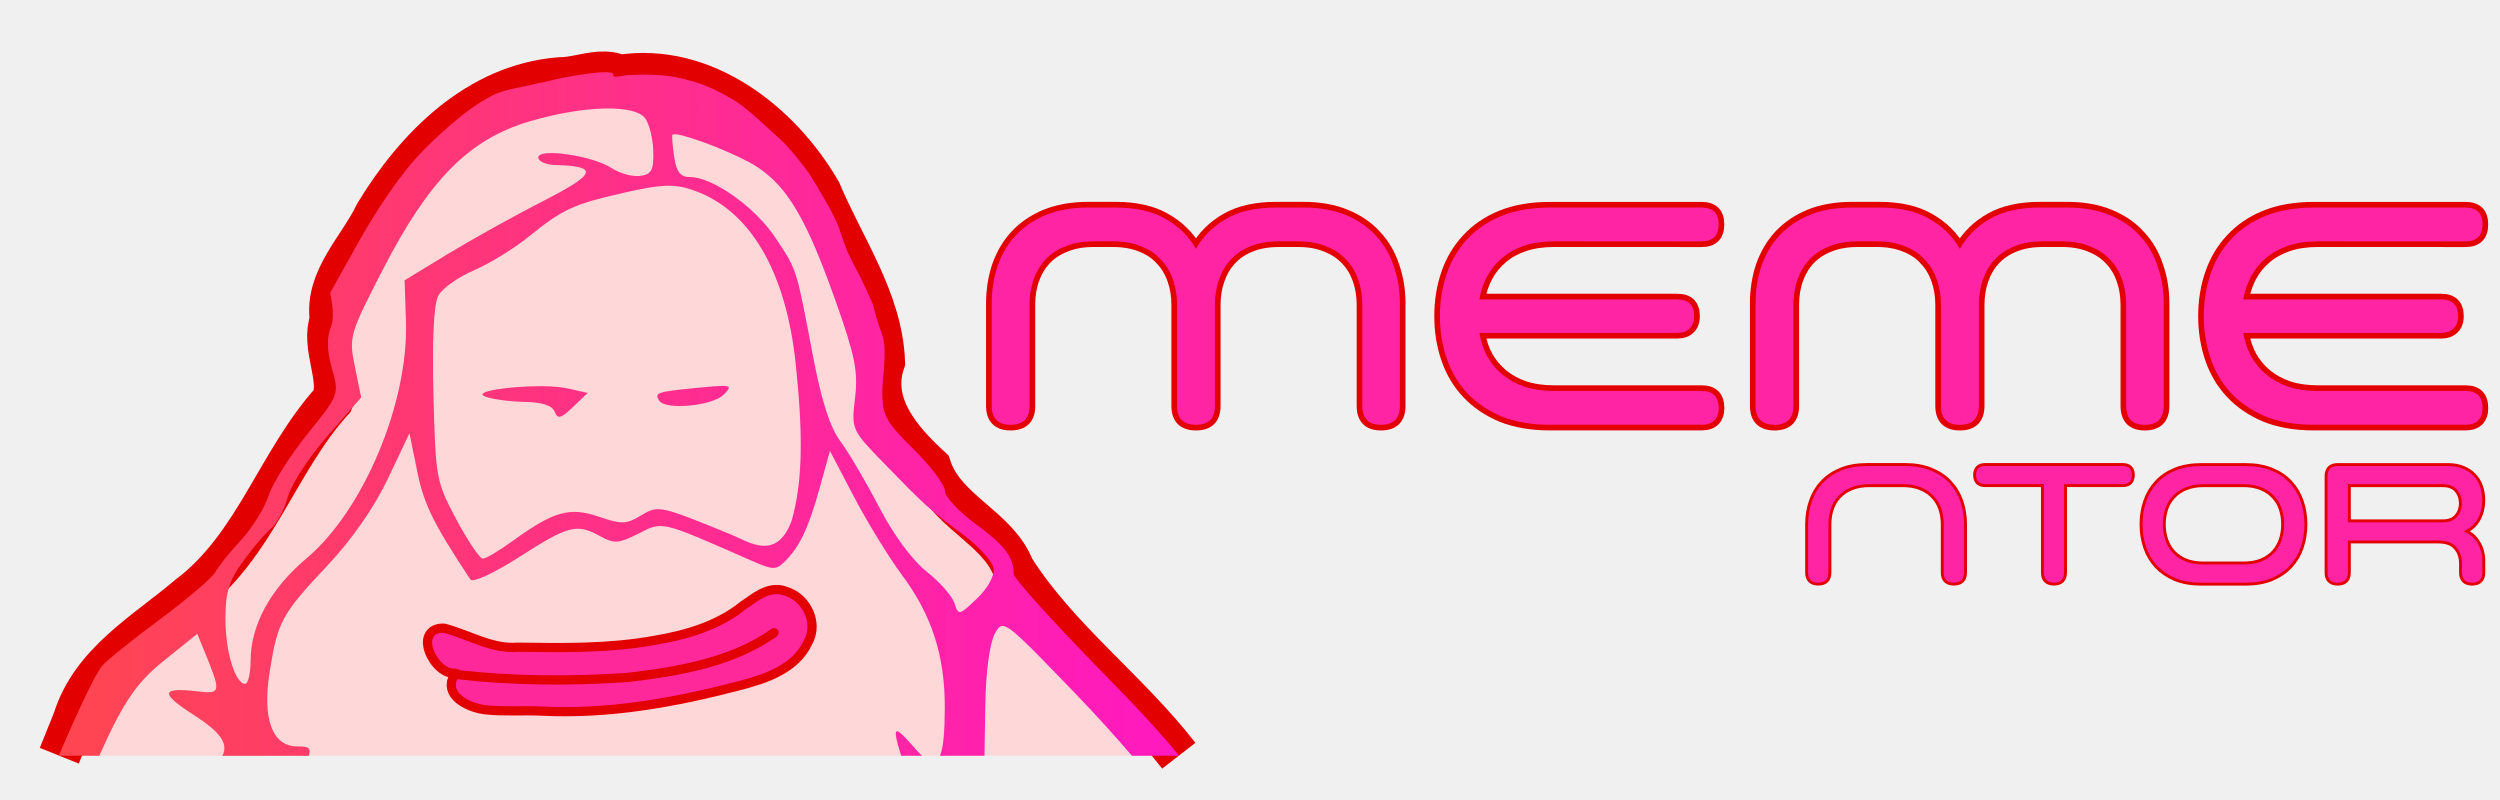
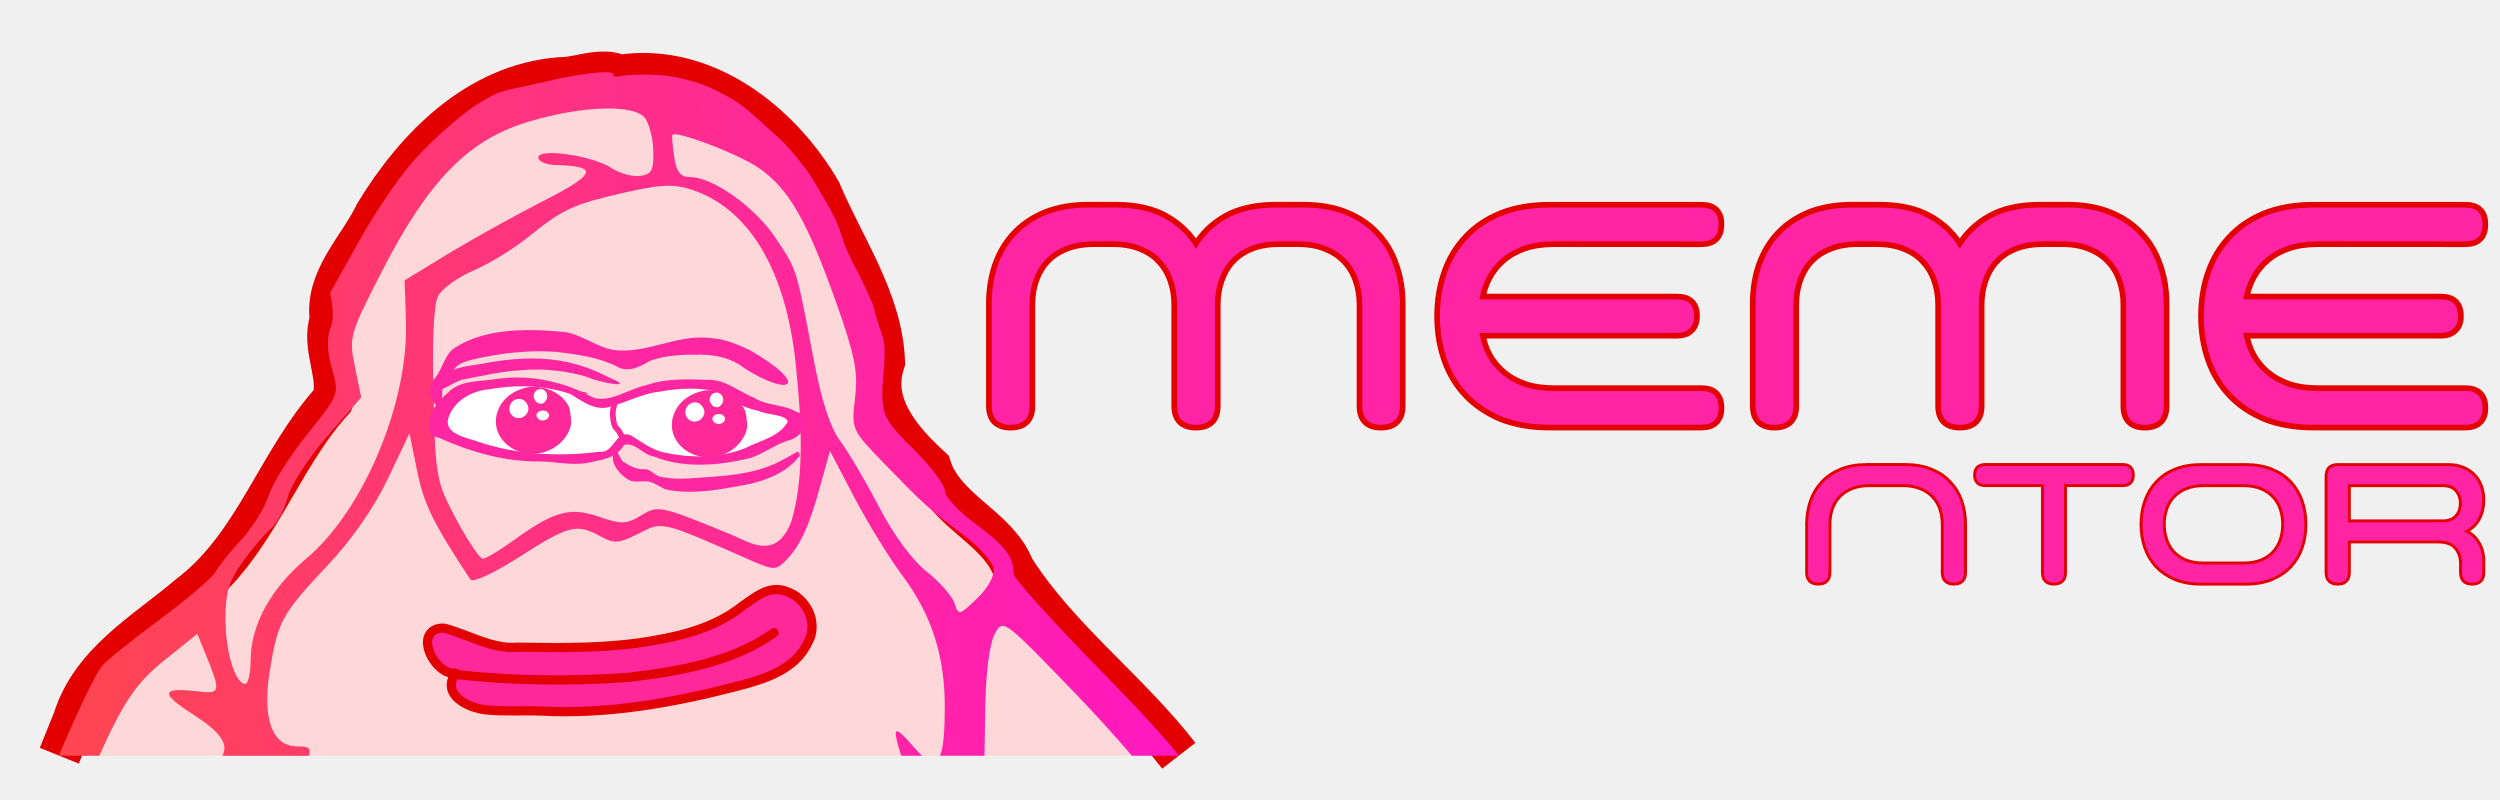
<svg xmlns="http://www.w3.org/2000/svg" xmlns:xlink="http://www.w3.org/1999/xlink" width="200" height="64" viewBox="0 0 52.917 16.933" xml:space="preserve" version="1.1" id="svg29337">
  <defs id="defs29329">
    <linearGradient id="a">
      <stop style="stop-color:#f60;stop-opacity:1" offset="0" id="stop29323" />
      <stop style="stop-color:#f0f;stop-opacity:1" offset="1" id="stop29325" />
    </linearGradient>
    <linearGradient xlink:href="#a" id="b" x1="9.911" y1="27.725" x2="19.257" y2="36.005" gradientUnits="userSpaceOnUse" gradientTransform="matrix(1.21423,0,0,1.21423,-9.704,-31.58477)" />
    <linearGradient xlink:href="#a" id="linearGradient6994-4" x1="-15.235" y1="8.133" x2="0.877" y2="8.133" gradientUnits="userSpaceOnUse" gradientTransform="matrix(3.329052,0,0,3.329052,35.08707,0.4268387)" />
  </defs>
  <path id="path23406-8" style="fill:#ffd5d5;fill-opacity:0.904;stroke:#e20000;stroke-width:0.89;stroke-dasharray:none;stroke-opacity:1" d="M 24.951,15.996 C 23.868,14.601 22.394,13.52 21.451,12.031 21.109,11.15 20.001,10.822 19.693,9.891 19.077,9.324 18.401,8.564 18.712,7.66 18.662,6.352 17.854,5.231 17.362,4.055 16.512,2.59 14.898,1.323 13.116,1.605 13.018,1.558 12.916,1.538 12.81,1.535 12.494,1.524 12.154,1.661 11.845,1.656 10.111,1.796 8.81,3.11 7.953,4.52 7.601,5.256 6.879,5.905 7.003,6.767 6.799,7.337 7.23,7.991 7.038,8.478 5.874,9.763 5.407,11.556 3.986,12.621 3.075,13.396 1.942,14.018 1.562,15.235 1.461,15.487 1.357,15.743 1.255,15.996" />
  <g aria-label="MEME" id="text7515" style="font-weight:bold;font-size:7.455px;font-family:arial;-inkscape-font-specification:'arial Bold';text-align:center;direction:rtl;text-anchor:middle;fill:#ff24a4;stroke:#e20000;stroke-width:0.271;stroke-linecap:round;stroke-linejoin:round;stroke-dasharray:none;paint-order:stroke markers fill;stop-color:#000000" transform="matrix(0.8813071,0,0,0.8813071,7.075564,0.7504991)">
    <path d="m 16.7,8.896 q 0,0.455 -0.455,0.455 -0.455,0 -0.455,-0.455 V 6.436 q 0,-0.485 0.142,-0.902 0.149,-0.425 0.432,-0.731 0.291,-0.313 0.723,-0.492 0.44,-0.179 1.021,-0.179 h 0.656 q 0.723,0 1.193,0.268 0.477,0.268 0.738,0.723 0.261,-0.455 0.731,-0.723 0.47,-0.268 1.193,-0.268 h 0.656 q 0.581,0 1.014,0.179 0.44,0.179 0.723,0.492 0.291,0.306 0.432,0.731 0.149,0.417 0.149,0.902 v 2.46 q 0,0.455 -0.455,0.455 -0.447,0 -0.447,-0.455 V 6.465 q 0,-0.321 -0.097,-0.596 Q 24.498,5.586 24.304,5.384 24.11,5.176 23.819,5.064 23.536,4.945 23.148,4.945 H 22.686 q -0.388,0 -0.678,0.119 -0.283,0.112 -0.477,0.321 -0.186,0.201 -0.283,0.485 -0.097,0.276 -0.097,0.596 v 2.43 q 0,0.455 -0.455,0.455 -0.455,0 -0.455,-0.455 V 6.465 q 0,-0.321 -0.097,-0.596 Q 20.047,5.586 19.853,5.384 19.667,5.176 19.376,5.064 19.085,4.945 18.705,4.945 h -0.47 q -0.38,0 -0.671,0.119 -0.291,0.112 -0.485,0.321 -0.186,0.201 -0.283,0.477 -0.097,0.276 -0.097,0.596 v 2.438 z" style="font-weight:normal;font-family:SpaceColonyW03-Medium;-inkscape-font-specification:'SpaceColonyW03-Medium, Normal';stroke-width:0.271;stroke-dasharray:none" id="path39716" />
    <path d="m 29.291,4.945 q -0.395,0 -0.708,0.104 -0.306,0.104 -0.529,0.291 -0.224,0.186 -0.365,0.447 -0.134,0.253 -0.186,0.552 h 4.749 q 0.41,0 0.41,0.403 0,0.194 -0.112,0.298 -0.104,0.104 -0.298,0.104 h -4.749 q 0.052,0.306 0.186,0.559 0.142,0.253 0.365,0.44 0.224,0.186 0.529,0.291 0.313,0.104 0.708,0.104 h 3.549 q 0.41,0 0.41,0.41 0,0.194 -0.104,0.298 -0.104,0.104 -0.306,0.104 h -3.645 q -0.663,0 -1.163,-0.201 Q 27.539,8.94 27.211,8.59 26.883,8.24 26.719,7.763 26.555,7.285 26.555,6.741 q 0,-0.544 0.164,-1.021 0.164,-0.477 0.492,-0.827 0.328,-0.358 0.82,-0.559 0.499,-0.201 1.163,-0.201 h 3.645 q 0.41,0 0.41,0.403 0,0.41 -0.41,0.41 z" style="font-weight:normal;font-family:SpaceColonyW03-Medium;-inkscape-font-specification:'SpaceColonyW03-Medium, Normal';stroke-width:0.271;stroke-dasharray:none" id="path39718" />
    <path d="m 35.046,8.896 q 0,0.455 -0.455,0.455 -0.455,0 -0.455,-0.455 V 6.436 q 0,-0.485 0.142,-0.902 0.149,-0.425 0.432,-0.731 0.291,-0.313 0.723,-0.492 0.44,-0.179 1.021,-0.179 h 0.656 q 0.723,0 1.193,0.268 0.477,0.268 0.738,0.723 0.261,-0.455 0.731,-0.723 0.47,-0.268 1.193,-0.268 h 0.656 q 0.581,0 1.014,0.179 0.44,0.179 0.723,0.492 0.291,0.306 0.432,0.731 0.149,0.417 0.149,0.902 v 2.46 q 0,0.455 -0.455,0.455 -0.447,0 -0.447,-0.455 V 6.465 q 0,-0.321 -0.097,-0.596 Q 42.844,5.586 42.65,5.384 42.457,5.176 42.166,5.064 41.883,4.945 41.495,4.945 h -0.462 q -0.388,0 -0.678,0.119 -0.283,0.112 -0.477,0.321 -0.186,0.201 -0.283,0.485 -0.097,0.276 -0.097,0.596 v 2.43 q 0,0.455 -0.455,0.455 -0.455,0 -0.455,-0.455 V 6.465 q 0,-0.321 -0.097,-0.596 Q 38.394,5.586 38.2,5.384 38.013,5.176 37.723,5.064 37.432,4.945 37.052,4.945 h -0.47 q -0.38,0 -0.671,0.119 -0.291,0.112 -0.485,0.321 -0.186,0.201 -0.283,0.477 -0.097,0.276 -0.097,0.596 v 2.438 z" style="font-weight:normal;font-family:SpaceColonyW03-Medium;-inkscape-font-specification:'SpaceColonyW03-Medium, Normal';stroke-width:0.271;stroke-dasharray:none" id="path39720" />
    <path d="m 47.638,4.945 q -0.395,0 -0.708,0.104 -0.306,0.104 -0.529,0.291 -0.224,0.186 -0.365,0.447 -0.134,0.253 -0.186,0.552 h 4.749 q 0.41,0 0.41,0.403 0,0.194 -0.112,0.298 -0.104,0.104 -0.298,0.104 h -4.749 q 0.052,0.306 0.186,0.559 0.142,0.253 0.365,0.44 0.224,0.186 0.529,0.291 0.313,0.104 0.708,0.104 h 3.549 q 0.41,0 0.41,0.41 0,0.194 -0.104,0.298 -0.104,0.104 -0.306,0.104 h -3.645 q -0.663,0 -1.163,-0.201 Q 45.886,8.94 45.558,8.59 45.23,8.24 45.066,7.763 44.902,7.285 44.902,6.741 q 0,-0.544 0.164,-1.021 0.164,-0.477 0.492,-0.827 0.328,-0.358 0.82,-0.559 0.499,-0.201 1.163,-0.201 h 3.645 q 0.41,0 0.41,0.403 0,0.41 -0.41,0.41 z" style="font-weight:normal;font-family:SpaceColonyW03-Medium;-inkscape-font-specification:'SpaceColonyW03-Medium, Normal';stroke-width:0.271;stroke-dasharray:none" id="path39722" />
  </g>
  <g aria-label="MENTOR" id="text7515-0" style="font-weight:bold;font-size:3.852px;font-family:arial;-inkscape-font-specification:'arial Bold';text-align:center;direction:rtl;text-anchor:middle;fill:#ff24a4;stroke:#e20000;stroke-width:0.135;stroke-linecap:round;stroke-linejoin:round;stroke-dasharray:none;paint-order:markers stroke fill;stop-color:#000000" transform="matrix(0.915391,0,0,0.915391,5.312346,0.6142773)">
    <path d="m 39.142,11.453 q 0,-0.196 -0.058,-0.366 -0.058,-0.169 -0.177,-0.293 -0.119,-0.127 -0.297,-0.196 -0.177,-0.073 -0.412,-0.073 h -0.778 q -0.239,0 -0.416,0.073 -0.173,0.069 -0.293,0.196 -0.119,0.123 -0.177,0.293 -0.058,0.169 -0.058,0.366 v 1.113 q 0,0.235 -0.235,0.235 -0.235,0 -0.235,-0.235 v -1.113 q 0,-0.281 0.085,-0.528 0.085,-0.247 0.254,-0.428 0.173,-0.185 0.428,-0.289 0.254,-0.104 0.597,-0.104 h 0.878 q 0.339,0 0.593,0.104 0.258,0.104 0.428,0.289 0.173,0.181 0.258,0.428 0.085,0.247 0.085,0.528 v 1.113 q 0,0.235 -0.235,0.235 -0.235,0 -0.235,-0.235 z" style="font-weight:normal;font-family:SpaceColonyW03-Medium;-inkscape-font-specification:'SpaceColonyW03-Medium, Normal';stroke-width:0.135;stroke-dasharray:none" id="path39729" />
    <path d="m 41.924,10.524 v 2.042 q 0,0.235 -0.235,0.235 -0.231,0 -0.231,-0.235 v -2.042 h -1.356 q -0.212,0 -0.212,-0.212 0,-0.208 0.212,-0.208 h 3.178 q 0.212,0 0.212,0.208 0,0.212 -0.212,0.212 z" style="font-weight:normal;font-family:SpaceColonyW03-Medium;-inkscape-font-specification:'SpaceColonyW03-Medium, Normal';stroke-width:0.135;stroke-dasharray:none" id="path39731" />
    <path d="m 46.119,10.105 q 0.343,0 0.597,0.104 0.258,0.104 0.428,0.289 0.169,0.181 0.254,0.428 0.085,0.247 0.085,0.528 0,0.281 -0.085,0.528 -0.085,0.247 -0.254,0.428 -0.169,0.181 -0.428,0.289 -0.254,0.104 -0.597,0.104 h -1.017 q -0.343,0 -0.601,-0.104 -0.254,-0.108 -0.424,-0.289 -0.169,-0.181 -0.254,-0.428 -0.085,-0.247 -0.085,-0.528 0,-0.281 0.085,-0.528 0.085,-0.247 0.254,-0.428 0.169,-0.185 0.424,-0.289 0.258,-0.104 0.601,-0.104 z m 0.894,1.348 q 0,-0.196 -0.058,-0.366 -0.058,-0.169 -0.177,-0.293 -0.116,-0.127 -0.293,-0.196 -0.177,-0.073 -0.412,-0.073 H 45.152 q -0.239,0 -0.416,0.073 -0.173,0.069 -0.293,0.196 -0.119,0.123 -0.177,0.293 -0.058,0.169 -0.058,0.366 0,0.196 0.058,0.366 0.058,0.169 0.177,0.297 0.119,0.123 0.293,0.196 0.177,0.069 0.416,0.069 h 0.921 q 0.235,0 0.412,-0.069 0.177,-0.073 0.293,-0.196 0.119,-0.127 0.177,-0.297 0.058,-0.169 0.058,-0.366 z" style="font-weight:normal;font-family:SpaceColonyW03-Medium;-inkscape-font-specification:'SpaceColonyW03-Medium, Normal';stroke-width:0.135;stroke-dasharray:none" id="path39733" />
    <path d="m 51.126,12.362 q 0,-0.235 -0.135,-0.385 -0.131,-0.15 -0.416,-0.15 h -2.088 v 0.74 q 0,0.235 -0.235,0.235 -0.235,0 -0.235,-0.235 v -2.227 q 0,-0.235 0.235,-0.235 h 2.546 q 0.2,0 0.347,0.062 0.15,0.062 0.25,0.169 0.1,0.104 0.15,0.247 0.05,0.143 0.05,0.308 0,0.247 -0.108,0.439 -0.108,0.193 -0.327,0.285 0.216,0.085 0.324,0.27 0.112,0.185 0.112,0.416 v 0.266 q 0,0.235 -0.235,0.235 -0.235,0 -0.235,-0.235 z m -2.639,-1.837 v 0.882 h 2.188 q 0.227,0 0.335,-0.127 0.112,-0.127 0.112,-0.312 0,-0.189 -0.112,-0.316 -0.108,-0.127 -0.335,-0.127 z" style="font-weight:normal;font-family:SpaceColonyW03-Medium;-inkscape-font-specification:'SpaceColonyW03-Medium, Normal';stroke-width:0.135;stroke-dasharray:none" id="path39735" />
  </g>
  <path id="path3018-5" style="fill:url(#linearGradient6994-4);fill-opacity:1;stroke-width:0.132" d="m 12.834,1.528 c -0.298,-0.005 -0.953,0.117 -1.144,0.168 -0.112,0.03 -0.208,0.053 -0.296,0.063 -0.269,0.079 -0.682,0.117 -0.952,0.252 C 10.12,2.171 9.828,2.391 9.556,2.626 9.205,2.929 8.865,3.252 8.579,3.617 8.196,4.107 7.862,4.636 7.558,5.179 L 6.989,6.196 c 0.007,0.068 0.105,0.477 0.025,0.687 -0.102,0.267 -0.098,0.524 0.013,0.919 0.153,0.546 0.15,0.553 -0.519,1.383 -0.37,0.459 -0.74,1.047 -0.823,1.307 -0.083,0.26 -0.344,0.681 -0.581,0.936 -0.237,0.255 -0.483,0.561 -0.547,0.681 -0.064,0.12 -0.594,0.571 -1.176,1.003 -0.583,0.432 -1.13,0.872 -1.216,0.978 -0.155,0.19 -0.502,0.923 -0.921,1.906 h 0.858 c 0.533,-1.2 0.827,-1.578 1.375,-2.018 l 0.699,-0.562 0.149,0.364 c 0.36,0.88 0.356,0.912 -0.141,0.854 -0.778,-0.091 -0.802,0.037 -0.094,0.491 0.562,0.36 0.756,0.611 0.617,0.872 h 1.83 c 0.048,-0.169 -0.005,-0.198 -0.242,-0.198 -0.534,0 -0.748,-0.582 -0.585,-1.593 0.17,-1.057 0.252,-1.207 1.231,-2.247 0.509,-0.54 0.98,-1.219 1.268,-1.824 L 8.667,9.17 8.832,9.981 c 0.142,0.696 0.336,1.091 1.124,2.284 0.05,0.076 0.492,-0.128 1.05,-0.485 1.036,-0.663 1.203,-0.705 1.707,-0.426 0.286,0.158 0.388,0.151 0.803,-0.06 0.518,-0.264 0.448,-0.281 2.404,0.579 0.444,0.195 0.507,0.196 0.696,0.008 0.315,-0.315 0.5,-0.707 0.736,-1.56 l 0.215,-0.777 0.511,0.975 c 0.281,0.536 0.733,1.273 1.004,1.638 0.64,0.858 0.918,1.715 0.916,2.818 -0.001,0.521 -0.03,0.853 -0.101,1.021 h 0.941 l 0.019,-1.113 c 0.011,-0.664 0.094,-1.272 0.197,-1.463 0.055,-0.102 0.094,-0.172 0.166,-0.172 0.159,-0.001 0.481,0.332 1.509,1.397 0.448,0.464 0.886,0.948 1.229,1.351 h 0.999 c -0.348,-0.436 -0.849,-0.978 -1.645,-1.79 -1.02,-1.041 -1.856,-1.967 -1.856,-2.059 0,-0.36 -0.185,-0.602 -0.808,-1.059 -0.357,-0.262 -0.648,-0.577 -0.648,-0.701 0,-0.124 -0.298,-0.519 -0.662,-0.878 -0.584,-0.575 -0.662,-0.717 -0.662,-1.203 0,-0.303 0.11,-0.895 0.001,-1.205 C 18.579,6.825 18.498,6.553 18.481,6.452 L 18.293,6.035 C 18.186,5.796 18.048,5.573 17.943,5.334 17.846,5.112 17.79,4.873 17.688,4.654 17.577,4.415 17.439,4.19 17.305,3.964 17.219,3.818 17.133,3.672 17.029,3.539 16.86,3.324 16.692,3.106 16.488,2.923 16.243,2.703 15.795,2.268 15.51,2.103 15.229,1.94 14.933,1.791 14.618,1.71 14.201,1.58 13.762,1.565 13.324,1.589 c -0.11,-0.005 -0.366,0.081 -0.342,-0.006 v -5.168e-4 c 0.01,-0.037 -0.05,-0.053 -0.149,-0.054 z m 0.007,0.768 h 5.17e-4 c 0.398,-0.004 0.693,0.061 0.805,0.196 0.092,0.111 0.173,0.424 0.181,0.696 0.012,0.413 -0.032,0.5 -0.275,0.535 C 13.393,3.746 13.121,3.672 12.948,3.559 12.54,3.292 11.393,3.125 11.393,3.333 c 0,0.083 0.164,0.155 0.364,0.16 0.924,0.024 0.87,0.185 -0.256,0.76 -0.605,0.309 -1.514,0.814 -2.019,1.121 l -0.918,0.559 0.029,0.861 c 0.059,1.723 -0.896,4.005 -2.1,5.02 -0.766,0.645 -1.183,1.406 -1.188,2.164 -0.001,0.273 -0.053,0.497 -0.114,0.497 -0.212,0 -0.419,-0.678 -0.419,-1.377 0,-0.561 0.075,-0.806 0.375,-1.219 C 5.353,11.595 5.621,11.281 5.742,11.181 5.863,11.082 6.02,10.784 6.092,10.519 6.164,10.254 6.543,9.672 6.934,9.225 L 7.645,8.412 7.512,7.764 C 7.383,7.131 7.397,7.082 8.091,5.73 9.078,3.806 9.926,2.947 11.209,2.569 c 0.563,-0.166 1.112,-0.258 1.551,-0.271 0.027,-8.471e-4 0.054,-0.001 0.081,-0.002 z m 1.445,0.546 h 5.16e-4 c 0.009,2.221e-4 0.019,8.962e-4 0.029,0.002 0.304,0.034 1.329,0.436 1.717,0.693 0.644,0.426 1.044,1.111 1.658,2.843 0.408,1.15 0.475,1.485 0.408,2.044 -0.079,0.665 -0.075,0.673 0.613,1.383 0.866,0.893 0.955,0.973 1.685,1.518 0.328,0.245 0.613,0.563 0.635,0.707 0.023,0.154 -0.123,0.417 -0.351,0.636 -0.376,0.36 -0.393,0.364 -0.476,0.102 -0.047,-0.15 -0.313,-0.452 -0.591,-0.672 -0.305,-0.241 -0.703,-0.781 -1.004,-1.363 C 18.334,10.206 17.966,9.579 17.789,9.342 17.569,9.045 17.389,8.488 17.212,7.554 16.85,5.65 16.876,5.729 16.415,5.034 15.987,4.387 15.088,3.748 14.607,3.748 c -0.204,0 -0.288,-0.106 -0.337,-0.43 -0.036,-0.237 -0.052,-0.445 -0.037,-0.464 0.007,-0.009 0.025,-0.013 0.052,-0.012 z M 14.154,3.931 c 0.175,1.402e-4 0.321,0.028 0.485,0.083 1.219,0.402 1.995,1.701 2.204,3.69 0.154,1.462 0.154,2.489 -0.089,3.324 -0.323,0.867 -0.92,0.432 -1.285,0.284 -1.51,-0.617 -1.536,-0.623 -1.905,-0.399 -0.305,0.185 -0.41,0.188 -0.884,0.025 -0.619,-0.213 -0.955,-0.12 -1.822,0.508 -0.288,0.208 -0.575,0.379 -0.639,0.379 -0.063,0 -0.314,-0.372 -0.558,-0.827 C 9.232,10.193 9.219,10.12 9.175,8.353 9.145,7.18 9.181,6.438 9.277,6.259 9.358,6.107 9.694,5.867 10.022,5.726 10.351,5.585 10.868,5.27 11.172,5.024 11.917,4.422 12.126,4.325 13.226,4.075 13.607,3.988 13.866,3.942 14.077,3.933 c 0.026,-0.001 0.052,-0.002 0.077,-0.002 z m 1.131,4.237 c -0.029,2.154e-4 -0.063,0.002 -0.101,0.004 -0.103,0.006 -0.244,0.019 -0.427,0.037 -0.859,0.085 -0.908,0.101 -0.803,0.272 0.126,0.204 1.124,0.113 1.361,-0.125 0.138,-0.138 0.172,-0.19 -0.029,-0.188 z m -3.83,0.006 C 10.8,8.172 9.992,8.286 10.269,8.394 c 0.144,0.056 0.518,0.107 0.829,0.112 0.375,0.006 0.593,0.077 0.643,0.208 0.063,0.164 0.131,0.147 0.387,-0.099 l 0.311,-0.298 -0.424,-0.096 c -0.139,-0.031 -0.341,-0.046 -0.56,-0.047 z m 7.544,7.306 c -0.074,-0.021 -0.034,0.167 0.076,0.516 h 0.442 c -0.055,-0.05 -0.116,-0.114 -0.184,-0.193 -0.169,-0.196 -0.278,-0.308 -0.334,-0.323 z" />
  <path style="fill:#ff289b;fill-opacity:1;stroke:#e20000;stroke-width:0.39;stroke-linecap:round;stroke-linejoin:round;stroke-dasharray:none;stroke-opacity:1;paint-order:markers stroke fill;stop-color:#000000" d="m 9.387,13.393 c 0.521,0.14 1.01,0.449 1.569,0.403 0.973,0.015 1.954,0.029 2.915,-0.146 0.68,-0.114 1.369,-0.315 1.915,-0.755 0.241,-0.16 0.509,-0.408 0.82,-0.287 0.375,0.114 0.612,0.577 0.414,0.935 -0.243,0.544 -0.868,0.738 -1.399,0.877 -1.352,0.353 -2.746,0.607 -4.149,0.534 -0.399,-0.018 -0.803,0.015 -1.199,-0.028 -0.26,-0.031 -0.737,-0.228 -0.6,-0.535 0.053,-0.119 0.137,-0.252 -0.085,-0.239 -0.326,-0.017 -0.695,-0.771 -0.201,-0.759 z" id="path14397-9" />
  <path style="fill:none;fill-opacity:1;stroke:#e20000;stroke-width:0.195;stroke-linecap:round;stroke-linejoin:round;stroke-dasharray:none;stroke-opacity:1;paint-order:markers stroke fill;stop-color:#000000" d="m 9.71,14.283 c 1.178,0.13 2.371,0.138 3.57,0.057 1.13,-0.132 2.247,-0.337 3.104,-0.948" id="path14399-4" />
+   <g id="g16499" transform="matrix(1.152914,0,0,1.152914,-25.83536,0.9335315)">
+     <path style="fill:#ff26a1;fill-opacity:1;stroke:none;stroke-width:0.106;stroke-linecap:round;stroke-linejoin:round;stroke-dasharray:none;stroke-opacity:1;paint-order:normal;stop-color:#000000" d="m 30.478,7.232 c 0.585,0.263 1.218,0.442 1.864,0.43 0.322,0.009 0.648,0.095 0.967,6.4e-5 0.221,-0.039 0.442,-0.098 0.556,-0.304 0.205,-0.053 0.346,0.181 0.545,0.212 0.56,0.226 1.19,0.168 1.764,0.032 0.262,-0.085 0.482,-0.265 0.749,-0.338 0.239,-0.078 0.433,-0.423 0.096,-0.519 C 36.784,6.612 36.494,6.643 36.262,6.498 35.977,6.385 35.726,6.152 35.402,6.164 35.021,6.152 34.632,6.134 34.267,6.264 33.952,6.329 33.662,6.562 33.33,6.502 33.103,6.394 32.877,6.277 32.629,6.221 32.236,6.108 31.823,6.092 31.422,6.163 c -0.275,0.033 -0.585,0.021 -0.792,0.239 -0.209,0.172 -0.413,0.443 -0.331,0.728 0.026,0.077 0.116,0.076 0.179,0.101 z" id="path4607" />
+     <path id="path4551" style="fill:#ff26a1;fill-opacity:1;stroke:none;stroke-width:0.106;stroke-linecap:round;stroke-linejoin:round;stroke-dasharray:none;stroke-opacity:1;paint-order:normal;stop-color:#000000" d="m 31.262,5.868 c -0.241,0.044 -0.584,0.055 -0.734,0.268 -0.037,0.053 0,0.192 0,0.192 0.134,-0.041 0.277,-0.161 0.417,-0.178 0.368,-0.069 0.676,-0.145 1.053,-0.164 0.38,-0.034 0.809,0.012 1.177,0.12 0.25,0.117 0.956,0.236 0.411,0.013 C 33.031,5.831 32.369,5.65 31.262,5.868 Z" />
+     <path style="fill:#ffffff;stroke:none;stroke-width:0.1;stroke-linecap:round;stroke-linejoin:round;stroke-dasharray:none;stroke-opacity:1;paint-order:normal;stop-color:#000000" d="m 30.639,6.867 c 0.1,-0.32 0.432,-0.503 0.75,-0.53 0.493,-0.088 1.017,-0.077 1.492,0.087 0.219,0.133 0.462,0.324 0.735,0.231 0.305,-0.083 0.588,-0.241 0.906,-0.275 0.343,-0.061 0.7,-0.082 1.042,-0.003 0.241,0.155 0.492,0.303 0.778,0.358 0.153,0.078 0.496,0.059 0.528,0.199 C 36.71,7.22 36.352,7.278 36.083,7.421 35.602,7.607 35.066,7.604 34.569,7.49 34.352,7.435 34.175,7.293 33.987,7.182 33.704,7.068 33.697,7.519 33.406,7.485 32.66,7.577 31.885,7.542 31.17,7.294 30.975,7.223 30.558,7.16 30.639,6.867 Z" id="path885" />
+     <path d="m 32.443,7.476 c 0.193,-0.066 0.363,-0.23 0.426,-0.408 0.032,-0.092 0.033,-0.107 0.017,-0.244 -0.015,-0.128 -0.023,-0.156 -0.063,-0.219 -0.105,-0.17 -0.313,-0.29 -0.537,-0.31 -0.126,-0.011 -0.187,-0.004 -0.306,0.036 -0.21,0.071 -0.368,0.218 -0.434,0.406 -0.174,0.491 0.354,0.927 0.897,0.74 z M 32.3,6.886 c -0.021,-0.017 -0.04,-0.043 -0.042,-0.059 -0.01,-0.087 0.127,-0.136 0.2,-0.072 0.096,0.084 -0.058,0.21 -0.159,0.13 z m -0.465,-0.048 c -0.15,-0.106 -0.056,-0.346 0.126,-0.323 0.094,0.012 0.169,0.127 0.144,0.217 -0.033,0.118 -0.175,0.173 -0.27,0.106 z m 0.46,-0.244 c -0.048,-0.015 -0.094,-0.089 -0.089,-0.142 0.01,-0.103 0.131,-0.157 0.203,-0.091 0.055,0.051 0.062,0.133 0.015,0.192 -0.039,0.049 -0.071,0.059 -0.129,0.041 z" style="fill:#ff299a;fill-opacity:1;stroke-width:0.014" id="path796" />
+     <path d="m 35.674,7.54 c 0.193,-0.066 0.363,-0.23 0.426,-0.408 0.032,-0.092 0.033,-0.107 0.017,-0.244 -0.015,-0.128 -0.023,-0.156 -0.063,-0.219 -0.105,-0.17 -0.313,-0.29 -0.537,-0.31 -0.126,-0.011 -0.187,-0.004 -0.306,0.036 -0.21,0.071 -0.368,0.218 -0.434,0.406 -0.174,0.491 0.354,0.927 0.897,0.74 z m -0.143,-0.59 c -0.021,-0.017 -0.04,-0.043 -0.042,-0.059 -0.01,-0.087 0.127,-0.136 0.2,-0.072 0.096,0.084 -0.058,0.21 -0.159,0.13 z m -0.465,-0.048 c -0.15,-0.106 -0.056,-0.346 0.126,-0.323 0.094,0.012 0.169,0.127 0.144,0.217 -0.033,0.118 -0.175,0.173 -0.27,0.106 z m 0.46,-0.244 c -0.048,-0.015 -0.094,-0.089 -0.089,-0.142 0.01,-0.103 0.131,-0.157 0.203,-0.091 0.055,0.051 0.062,0.133 0.015,0.192 -0.039,0.049 -0.071,0.059 -0.129,0.041 z" style="fill:#ff299a;fill-opacity:1;stroke-width:0.014" id="path796-6" />
+     <path style="fill:none;stroke:#ff289b;stroke-width:0.106;stroke-linecap:round;stroke-linejoin:round;stroke-dasharray:none;stroke-opacity:1;paint-order:markers stroke fill;stop-color:#000000" d="m 33.683,6.631 c -0.022,0.09 -0.031,0.128 -0.02,0.222 0.007,0.058 0.012,0.118 0.04,0.17 0.024,0.037 0.062,0.064 0.081,0.104 0.013,0.022 0.024,0.044 0.036,0.066" id="path4547" />
+     <path style="fill:#ff26a1;fill-opacity:1;stroke:none;stroke-width:0.106;stroke-linecap:round;stroke-linejoin:round;stroke-dasharray:none;stroke-opacity:1;paint-order:normal;stop-color:#000000" d="M 36.075,5.952 C 35.851,5.768 35.563,5.706 35.28,5.702 c -0.316,-0.004 -0.646,0.004 -0.945,0.115 -0.177,0.111 -0.398,0.221 -0.601,0.101 -0.34,-0.171 -0.726,-0.22 -1.099,-0.267 -0.521,-0.039 -1.049,0.021 -1.556,0.142 -0.167,0.045 -0.384,0.104 -0.35,0.321 -0.315,0.041 -0.119,0.404 -0.272,0.544 -0.166,-0.096 -0.207,-0.386 -0.064,-0.525 0.146,-0.174 0.179,-0.44 0.368,-0.56 0.563,-0.359 1.317,-0.352 1.982,-0.29 0.344,0.032 0.635,0.305 0.978,0.338 0.551,0.053 1.093,-0.269 1.645,-0.232 0.276,0.019 0.412,0.047 0.799,0.224 1.136,0.654 0.768,0.883 -0.089,0.338 z" id="path4315" />
+     <path style="fill:#ff26a1;fill-opacity:1;stroke:none;stroke-width:0.106;stroke-linecap:round;stroke-linejoin:round;stroke-dasharray:none;stroke-opacity:1;paint-order:normal;stop-color:#000000" d="m 33.74,7.484 c 0.034,0.058 0.061,0.123 0.1,0.176 0.118,0.073 0.242,0.152 0.386,0.145 0.141,-0.014 0.207,0.141 0.344,0.144 0.311,0.064 0.629,0.007 0.942,-0.006 0.375,-0.032 0.757,-0.077 1.104,-0.23 0.151,-0.071 0.298,-0.152 0.442,-0.236 0.022,0.038 0.064,0.077 0.01,0.108 -0.258,0.326 -0.72,0.466 -1.035,0.517 -0.448,0.083 -0.913,0.165 -1.36,0.083 C 34.557,8.163 34.463,8.069 34.347,8.038 34.216,8.003 34.059,8.067 33.943,7.996 33.796,7.906 33.643,7.734 33.661,7.562 c 0.004,-0.037 0.052,-0.052 0.079,-0.079 z" id="path4516" />
+   </g>
</svg>
